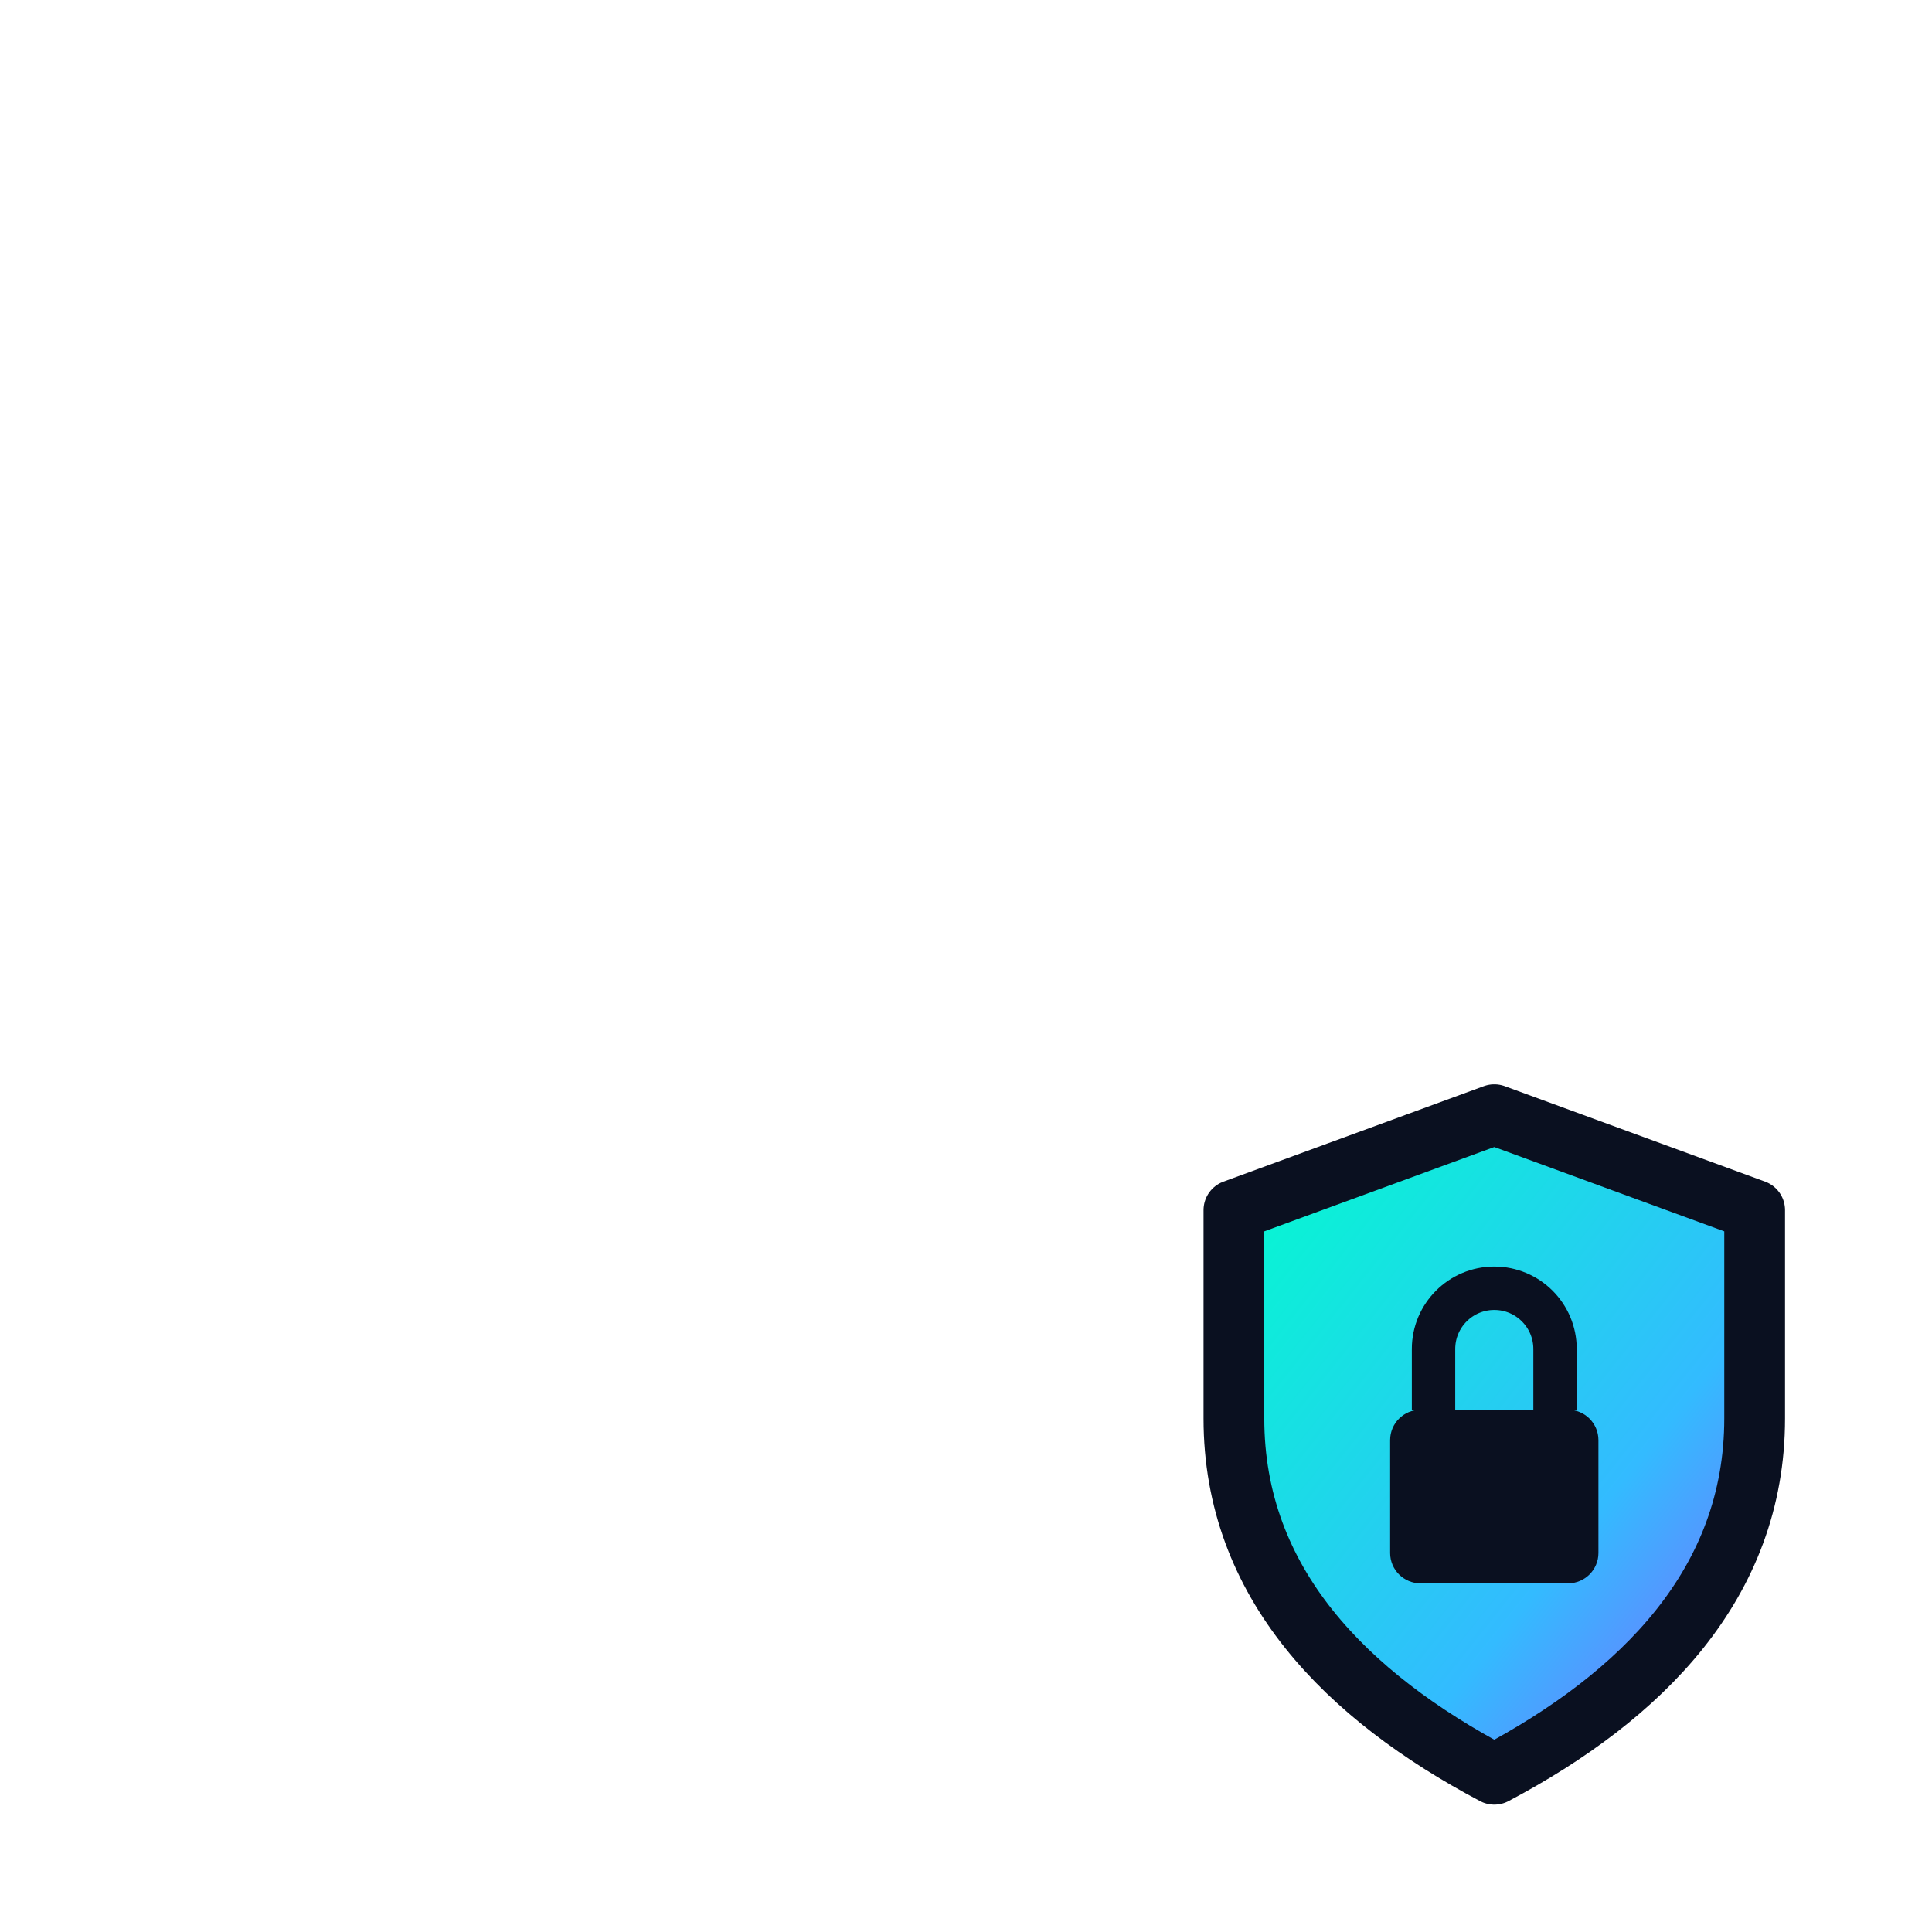
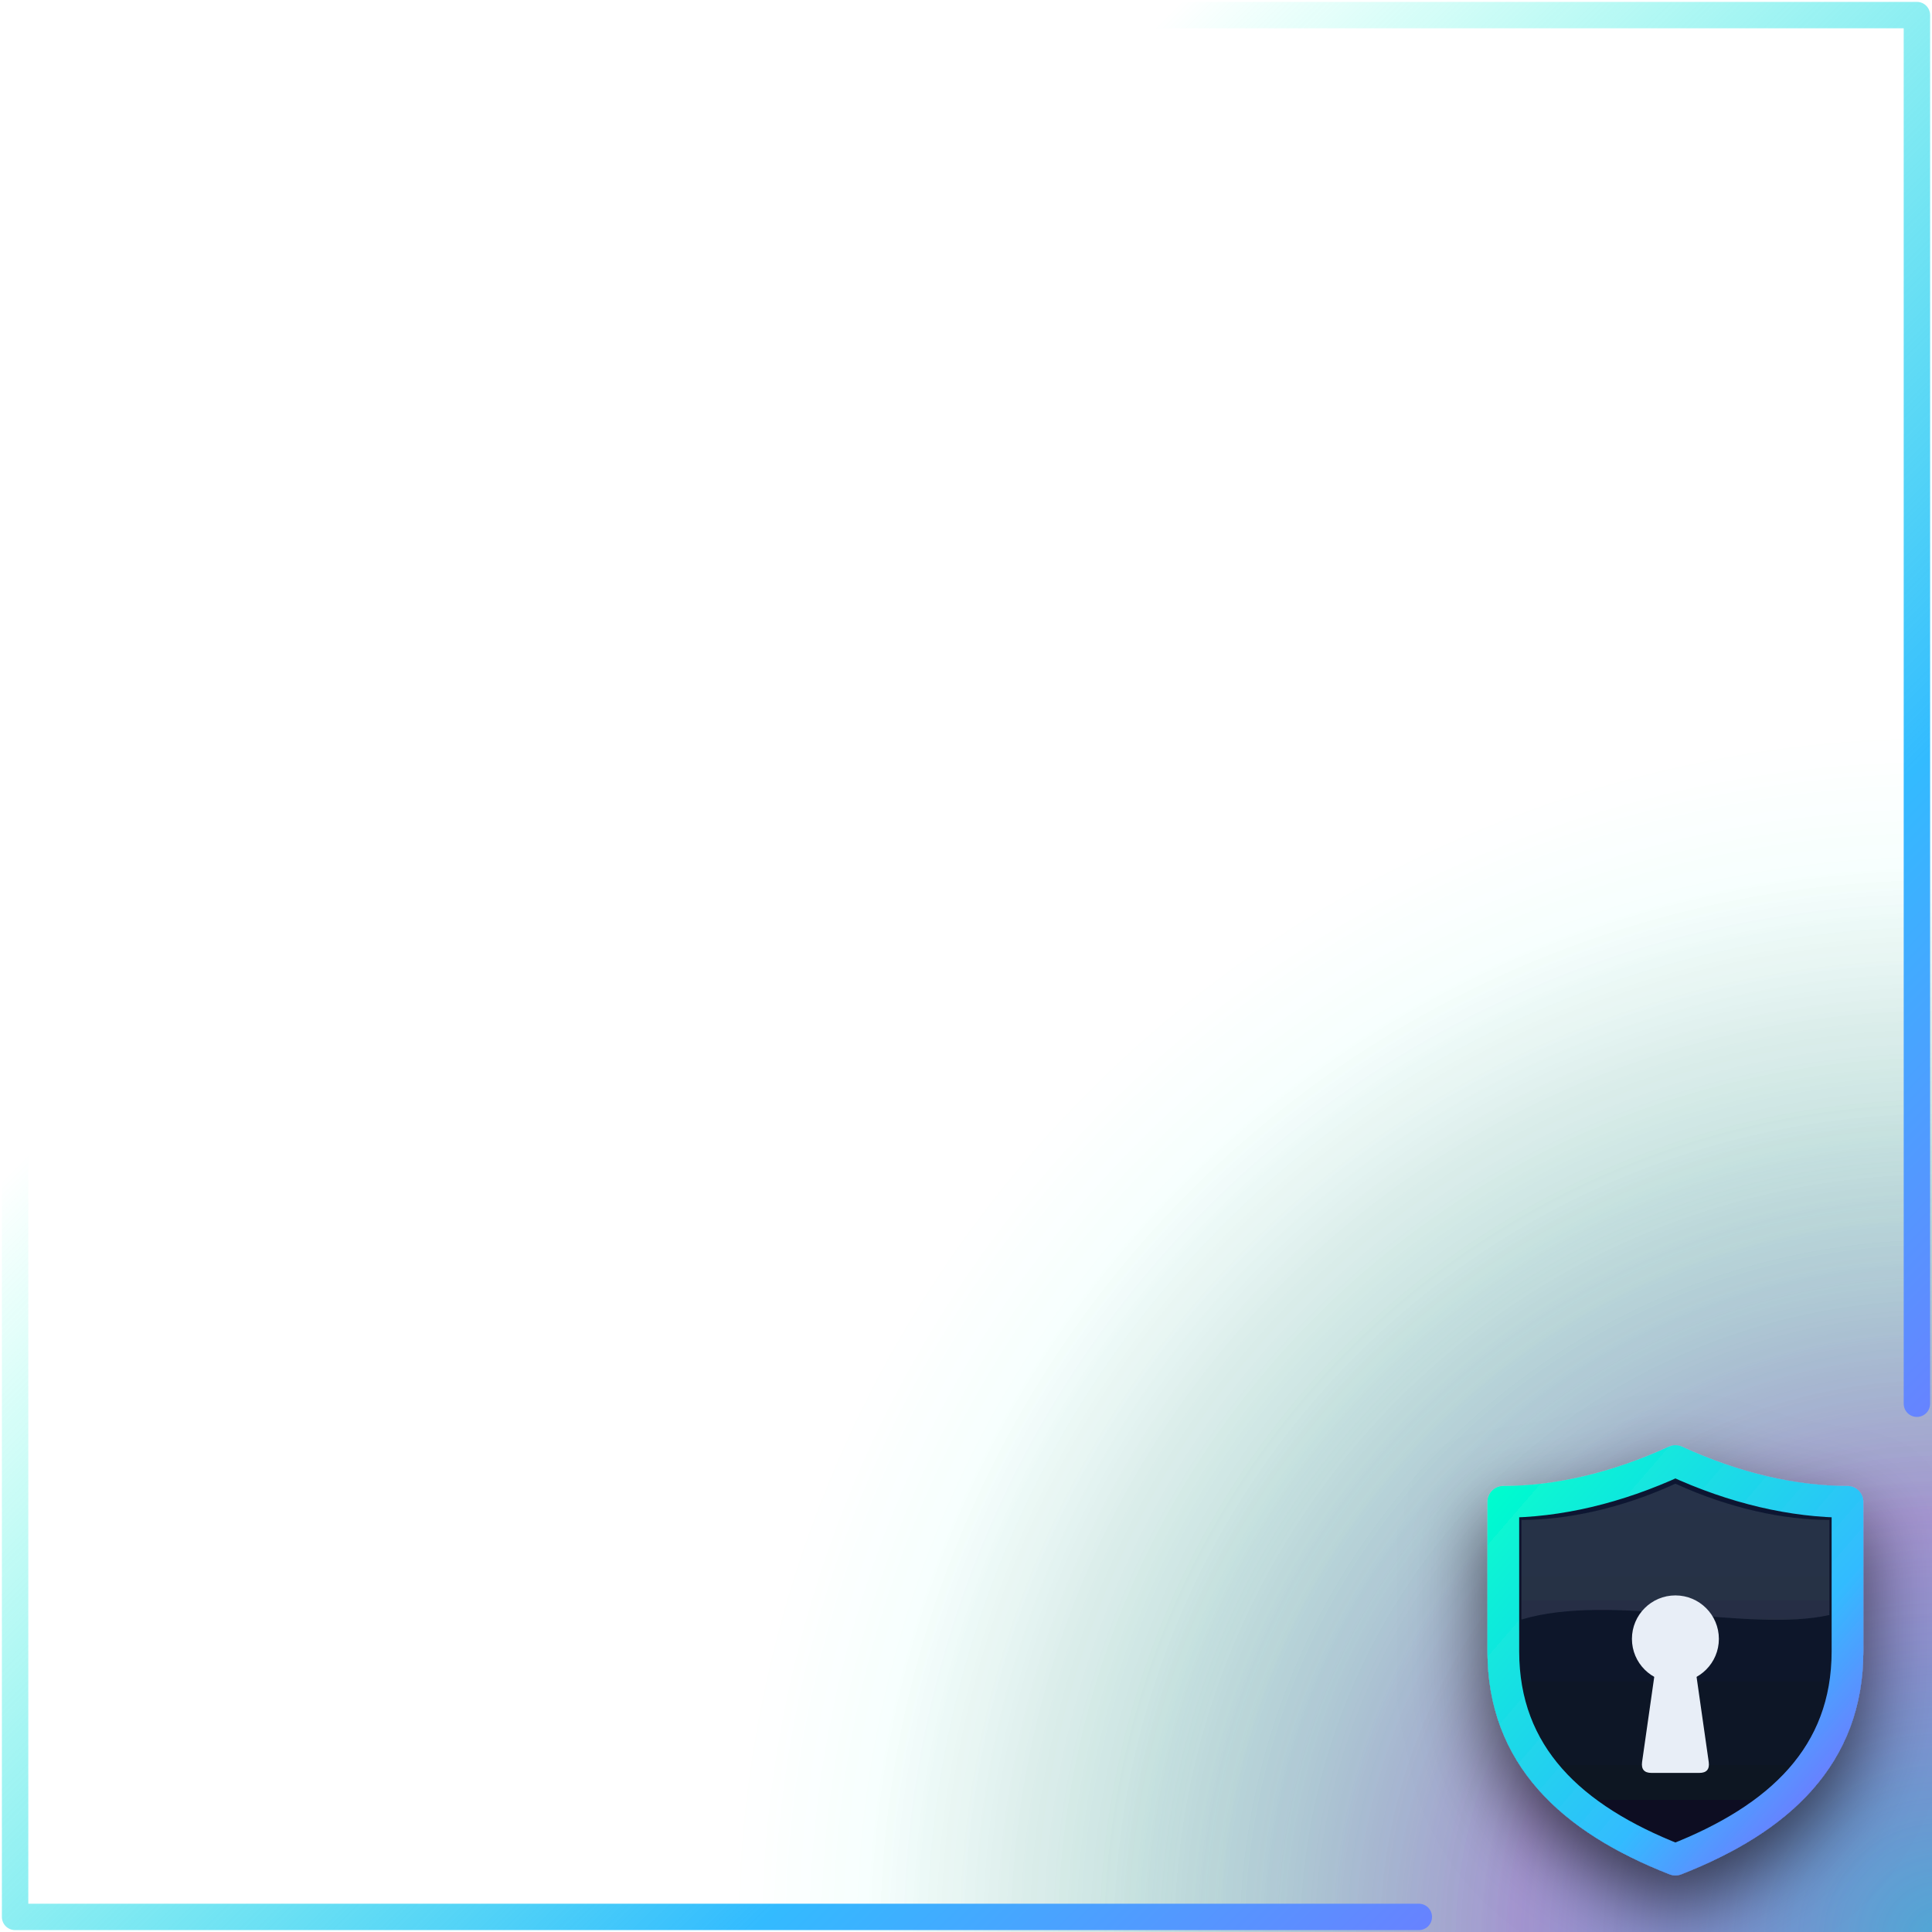
<svg xmlns="http://www.w3.org/2000/svg" width="256" height="256" viewBox="0 0 256 256">
-   <g transform="translate(198 196) scale(1.15) translate(-198 -200)">
-     <defs>
-       <linearGradient id="fi-shield" x1="0" y1="0" x2="1" y2="1">
-         <stop offset="0" stop-color="#00FFCC" />
-         <stop offset="0.65" stop-color="#33BBFF" />
-         <stop offset="1" stop-color="#8A5CFF" />
-       </linearGradient>
-     </defs>
-     <path d="M198 158 L228 169 V193 C228 212 215 225 198 234 C181 225 168 212 168 193 V169 Z" fill="url(#fi-shield)" stroke="#0A1020" stroke-width="7" stroke-linejoin="round" />
-     <rect x="186" y="192" width="24" height="20" rx="3.5" fill="#0A1020" />
-     <path d="M191 192 V185 A7 7 0 0 1 205 185 V192" fill="none" stroke="#0A1020" stroke-width="5" />
+   <defs>
+     <linearGradient id="b-colour" x1="0" y1="0" x2="1" y2="1">
+       <stop offset="0" stop-color="#00FFCC" />
+       <stop offset="0.65" stop-color="#33BBFF" />
+       <stop offset="1" stop-color="#8A5CFF" />
+     </linearGradient>
+     <linearGradient id="b-frame" x1="0" y1="0" x2="1" y2="1">
+       <stop offset="0.3" stop-color="#00FFCC" stop-opacity="0" />
+       <stop offset="0.7" stop-color="#33BBFF" />
+       <stop offset="1" stop-color="#8A5CFF" />
+     </linearGradient>
+     <linearGradient id="b-night" x1="0" y1="0" x2="0" y2="1">
+       <stop offset="0" stop-color="#0E1A33" />
+       <stop offset="1" stop-color="#0A1020" />
+     </linearGradient>
+     <radialGradient id="b-shade" cx="1" cy="1" r="0.55">
+       <stop offset="0" stop-color="#0A1020" stop-opacity="0.85" />
+       <stop offset="0.5" stop-color="#0A1020" stop-opacity="0.45" />
+       <stop offset="1" stop-color="#0A1020" stop-opacity="0" />
+     </radialGradient>
+     <radialGradient id="b-aurora" cx="1" cy="1" r="0.62">
+       <stop offset="0" stop-color="#33BBFF" stop-opacity="0.85" />
+       <stop offset="0.35" stop-color="#8A5CFF" stop-opacity="0.45" />
+       <stop offset="0.7" stop-color="#00FFCC" stop-opacity="0.12" />
+       <stop offset="1" stop-color="#00FFCC" stop-opacity="0" />
+     </radialGradient>
+     <filter id="b-shadow" x="-60%" y="-60%" width="220%" height="220%">
+       <feDropShadow dx="0" dy="4" stdDeviation="5" flood-color="#000" flood-opacity="0.65" />
+     </filter>
+   </defs>
+   <rect width="256" height="256" fill="url(#b-shade)" opacity="0.6" />
+   <rect width="256" height="256" fill="url(#b-aurora)" opacity="0.75" />
+   <path d="M188 254 H2 V2 H254 V186" fill="none" stroke="url(#b-frame)" stroke-width="3.5" stroke-linecap="round" stroke-linejoin="round" />
+   <g filter="url(#b-shadow)">
+     <g transform="translate(222 220) scale(0.3) translate(-128 -130)">
+       <path d="M128 42 C 154 54, 180 60, 204 60 L 204 126 C 204 172, 174 200, 128 218 C 82 200, 52 172, 52 126 L 52 60 C 76 60, 102 54, 128 42 Z" fill="url(#b-night)" stroke="url(#b-colour)" stroke-width="14" stroke-linejoin="round" />
+       <path d="M128 52 C 152 63, 176 68, 196 68 L 196 110 C 160 118, 100 100, 60 112 L 60 68 C 80 68, 104 63, 128 52 Z" fill="#E8EEF7" fill-opacity="0.12" />
+     </g>
+   </g>
+   <g transform="translate(222 221) scale(0.96)" fill="#E8EEF7">
+     <circle cx="0" cy="-4" r="6" />
+     <path d="M-2.6 -1 L 2.6 -1 L 4.6 13 Q 4.8 14.5 3.3 14.5 L -3.3 14.5 Q -4.8 14.5 -4.6 13 Z" />
  </g>
</svg>
